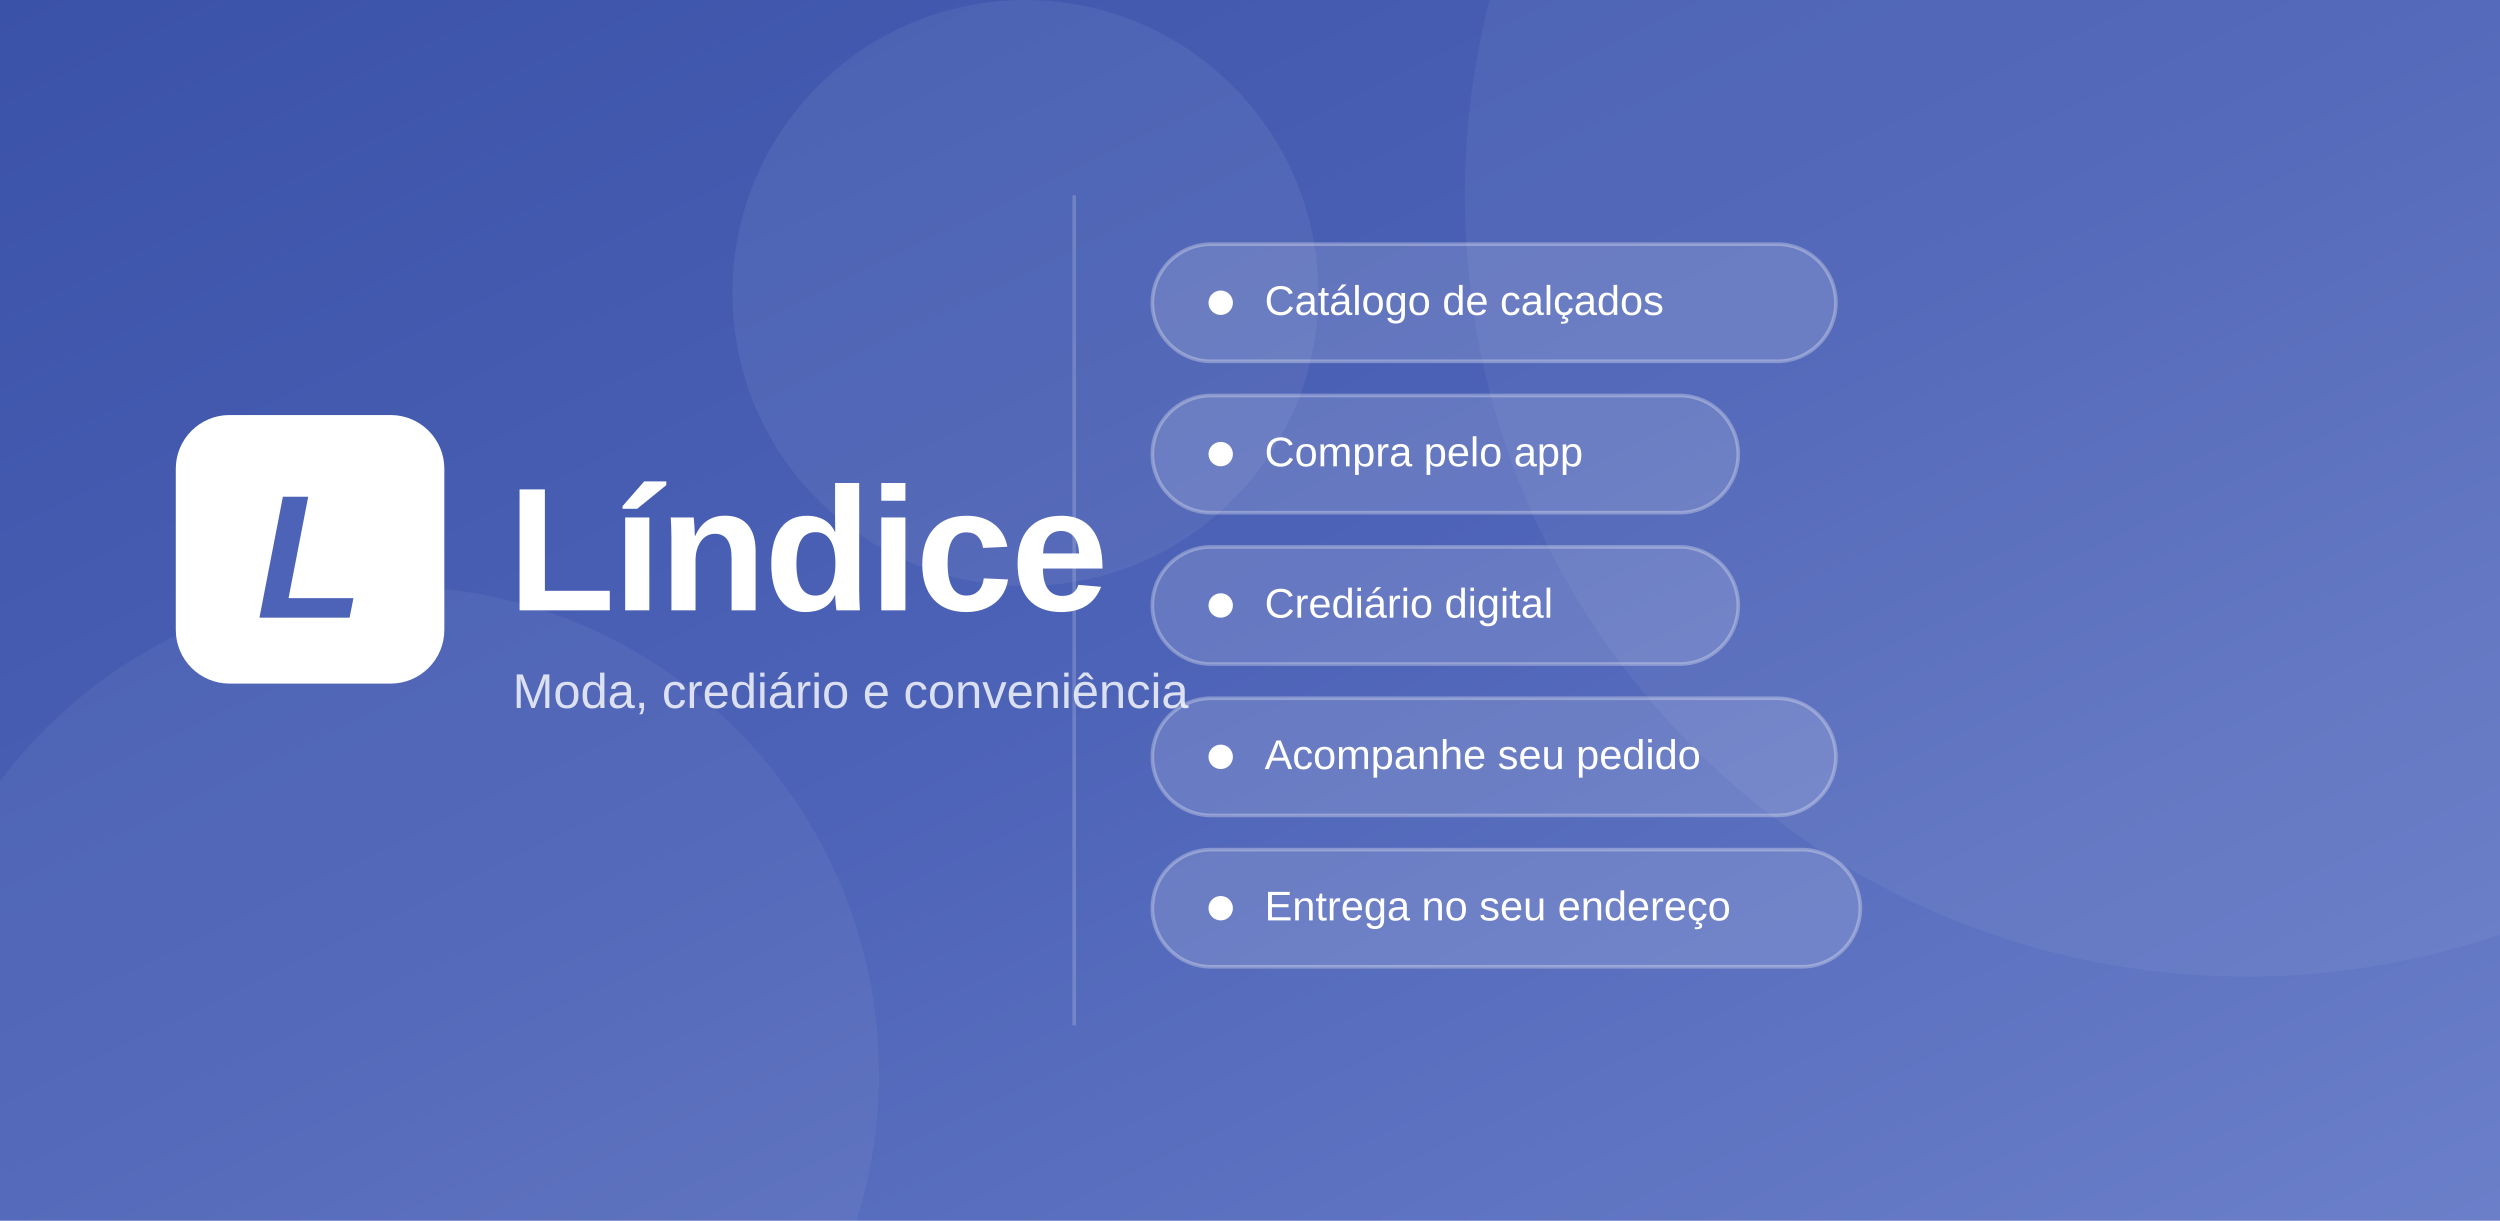
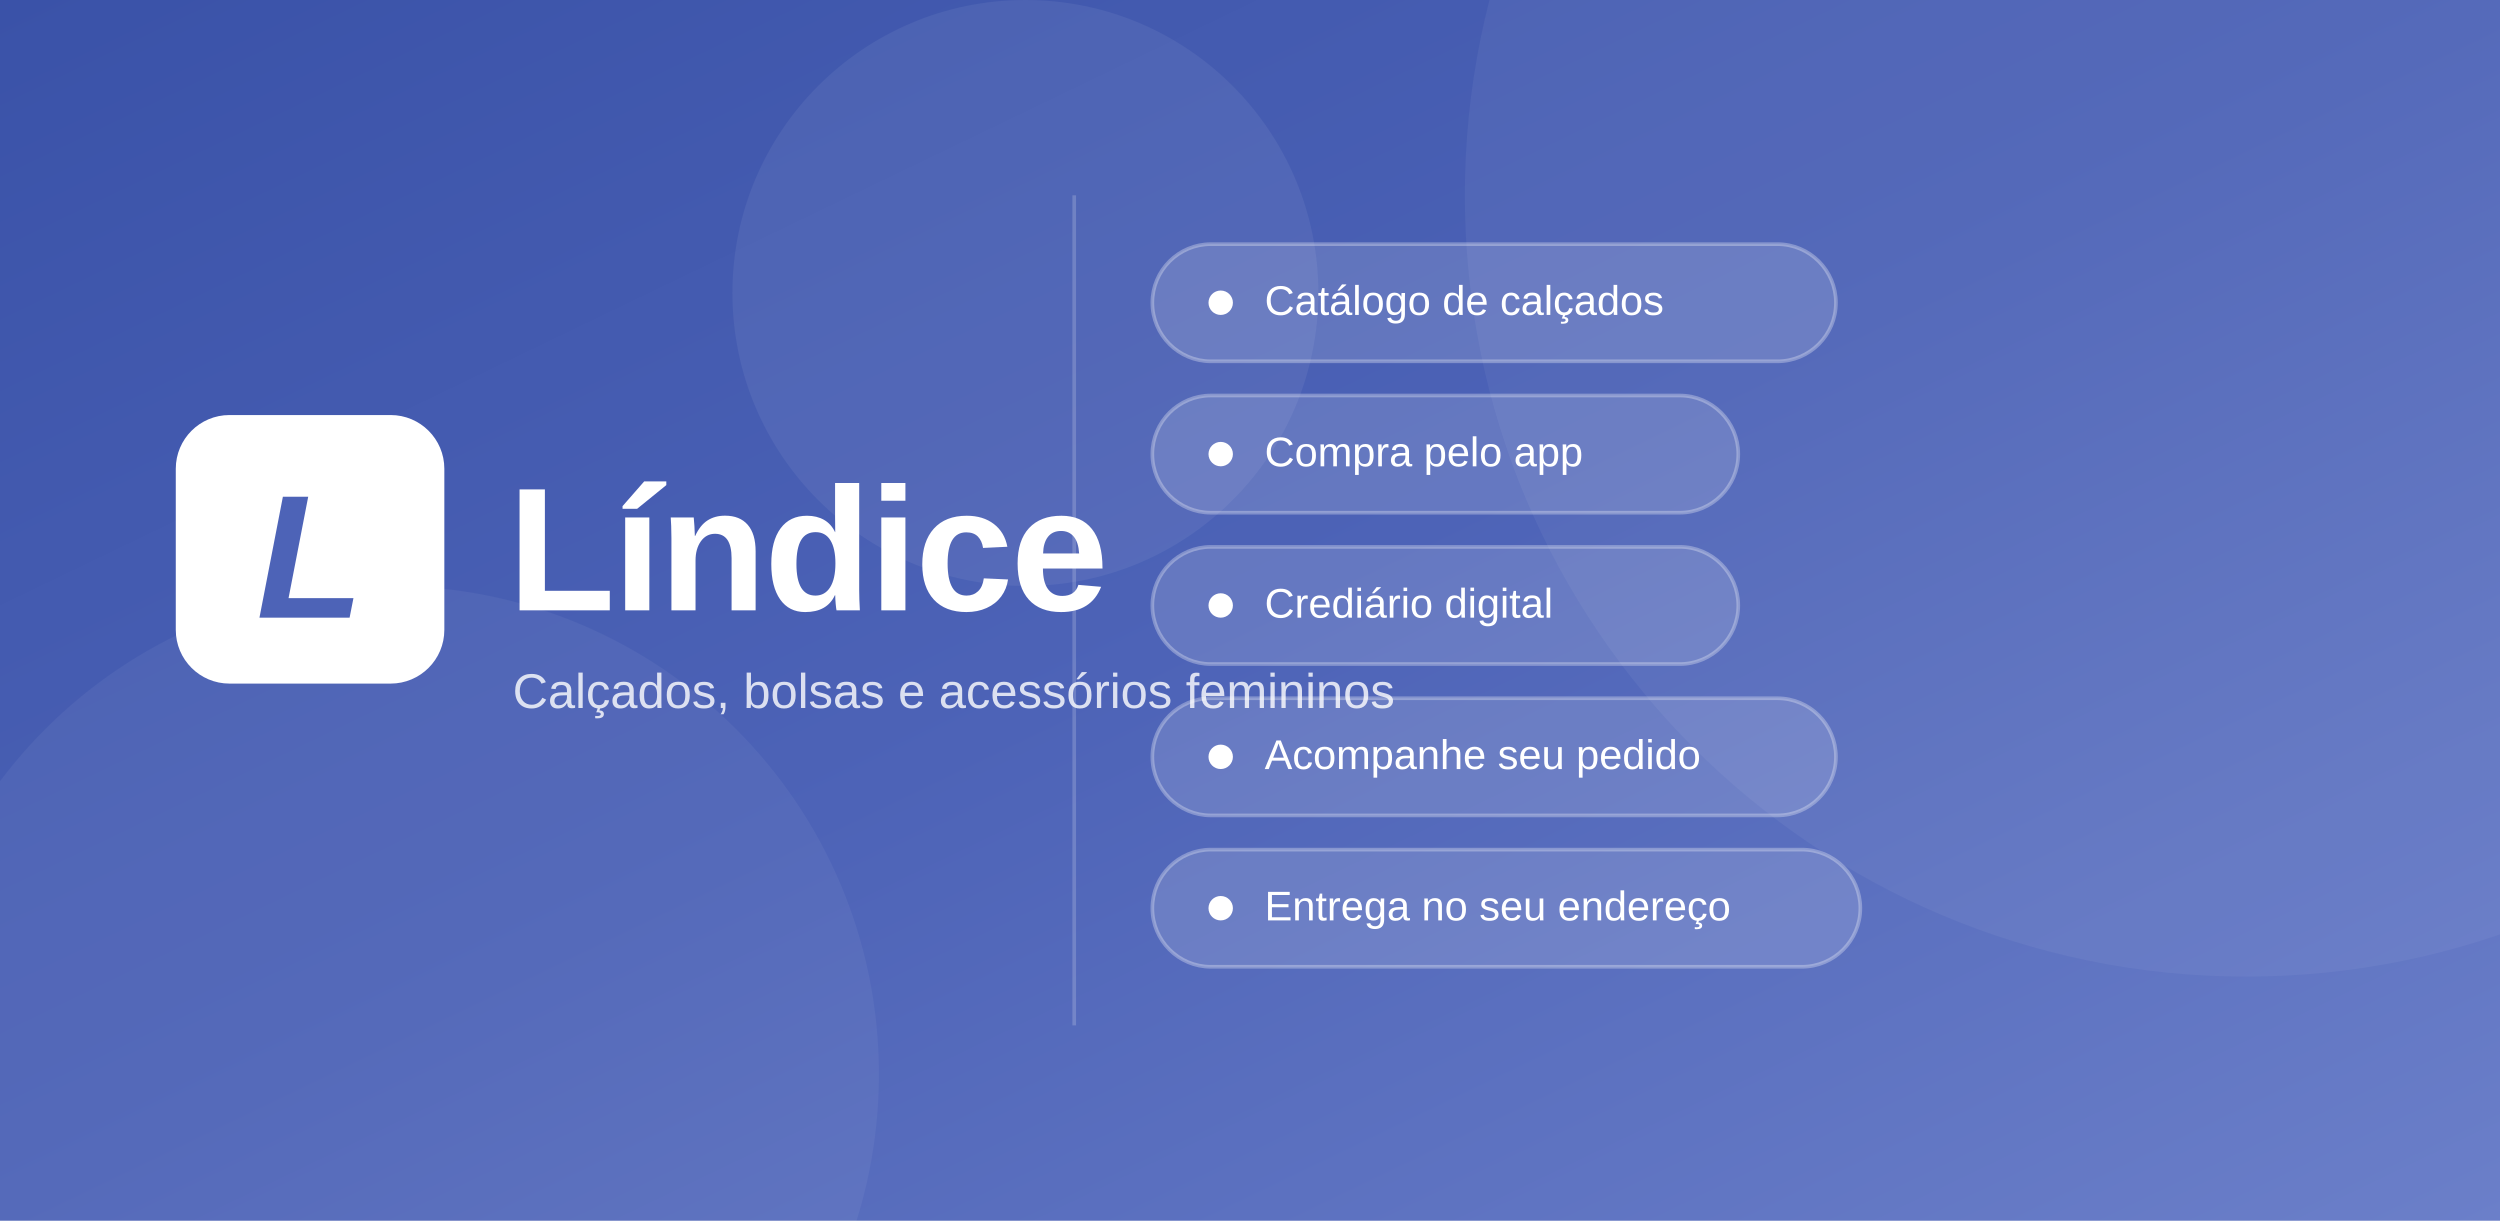
<svg xmlns="http://www.w3.org/2000/svg" viewBox="0 0 1024 500" width="1024" height="500">
  <defs>
    <linearGradient id="bg" x1="0%" y1="0%" x2="100%" y2="100%">
      <stop offset="0%" stop-color="#3A52A8" />
      <stop offset="50%" stop-color="#4D63B7" />
      <stop offset="100%" stop-color="#6B7FC9" />
    </linearGradient>
  </defs>
  <rect width="1024" height="500" fill="url(#bg)" />
  <circle cx="920" cy="80" r="320" fill="white" fill-opacity="0.05" />
  <circle cx="160" cy="440" r="200" fill="white" fill-opacity="0.05" />
  <circle cx="420" cy="120" r="120" fill="white" fill-opacity="0.06" />
  <line x1="440" y1="80" x2="440" y2="420" stroke="white" stroke-opacity="0.18" stroke-width="1.5" />
  <rect x="72" y="170" width="110" height="110" rx="22" fill="white" />
  <text x="127" y="253" text-anchor="middle" font-family="Arial, Helvetica, sans-serif" font-size="72" font-weight="900" font-style="italic" fill="#4D63B7">L</text>
  <text x="208" y="250" font-family="Arial, Helvetica, sans-serif" font-size="72" font-weight="800" fill="white" letter-spacing="-1">Líndice</text>
-   <text x="210" y="290" font-family="Arial, Helvetica, sans-serif" font-size="20" font-weight="400" fill="white" fill-opacity="0.80">Moda, crediário e conveniência</text>
+   <text x="210" y="290" font-family="Arial, Helvetica, sans-serif" font-size="20" font-weight="400" fill="white" fill-opacity="0.80">Calçados, bolsas e acessórios femininos</text>
  <rect x="472" y="100" width="280" height="48" rx="24" fill="white" fill-opacity="0.14" stroke="white" stroke-opacity="0.30" stroke-width="1.5" />
  <circle cx="500" cy="124" r="5" fill="white" />
  <text x="518" y="129" font-family="Arial, Helvetica, sans-serif" font-size="17" font-weight="500" fill="white">Catálogo de calçados</text>
  <rect x="472" y="162" width="240" height="48" rx="24" fill="white" fill-opacity="0.14" stroke="white" stroke-opacity="0.30" stroke-width="1.5" />
  <circle cx="500" cy="186" r="5" fill="white" />
  <text x="518" y="191" font-family="Arial, Helvetica, sans-serif" font-size="17" font-weight="500" fill="white">Compra pelo app</text>
  <rect x="472" y="224" width="240" height="48" rx="24" fill="white" fill-opacity="0.14" stroke="white" stroke-opacity="0.30" stroke-width="1.5" />
  <circle cx="500" cy="248" r="5" fill="white" />
  <text x="518" y="253" font-family="Arial, Helvetica, sans-serif" font-size="17" font-weight="500" fill="white">Crediário digital</text>
  <rect x="472" y="286" width="280" height="48" rx="24" fill="white" fill-opacity="0.14" stroke="white" stroke-opacity="0.30" stroke-width="1.5" />
  <circle cx="500" cy="310" r="5" fill="white" />
  <text x="518" y="315" font-family="Arial, Helvetica, sans-serif" font-size="17" font-weight="500" fill="white">Acompanhe seu pedido</text>
  <rect x="472" y="348" width="290" height="48" rx="24" fill="white" fill-opacity="0.14" stroke="white" stroke-opacity="0.30" stroke-width="1.5" />
  <circle cx="500" cy="372" r="5" fill="white" />
  <text x="518" y="377" font-family="Arial, Helvetica, sans-serif" font-size="17" font-weight="500" fill="white">Entrega no seu endereço</text>
</svg>
